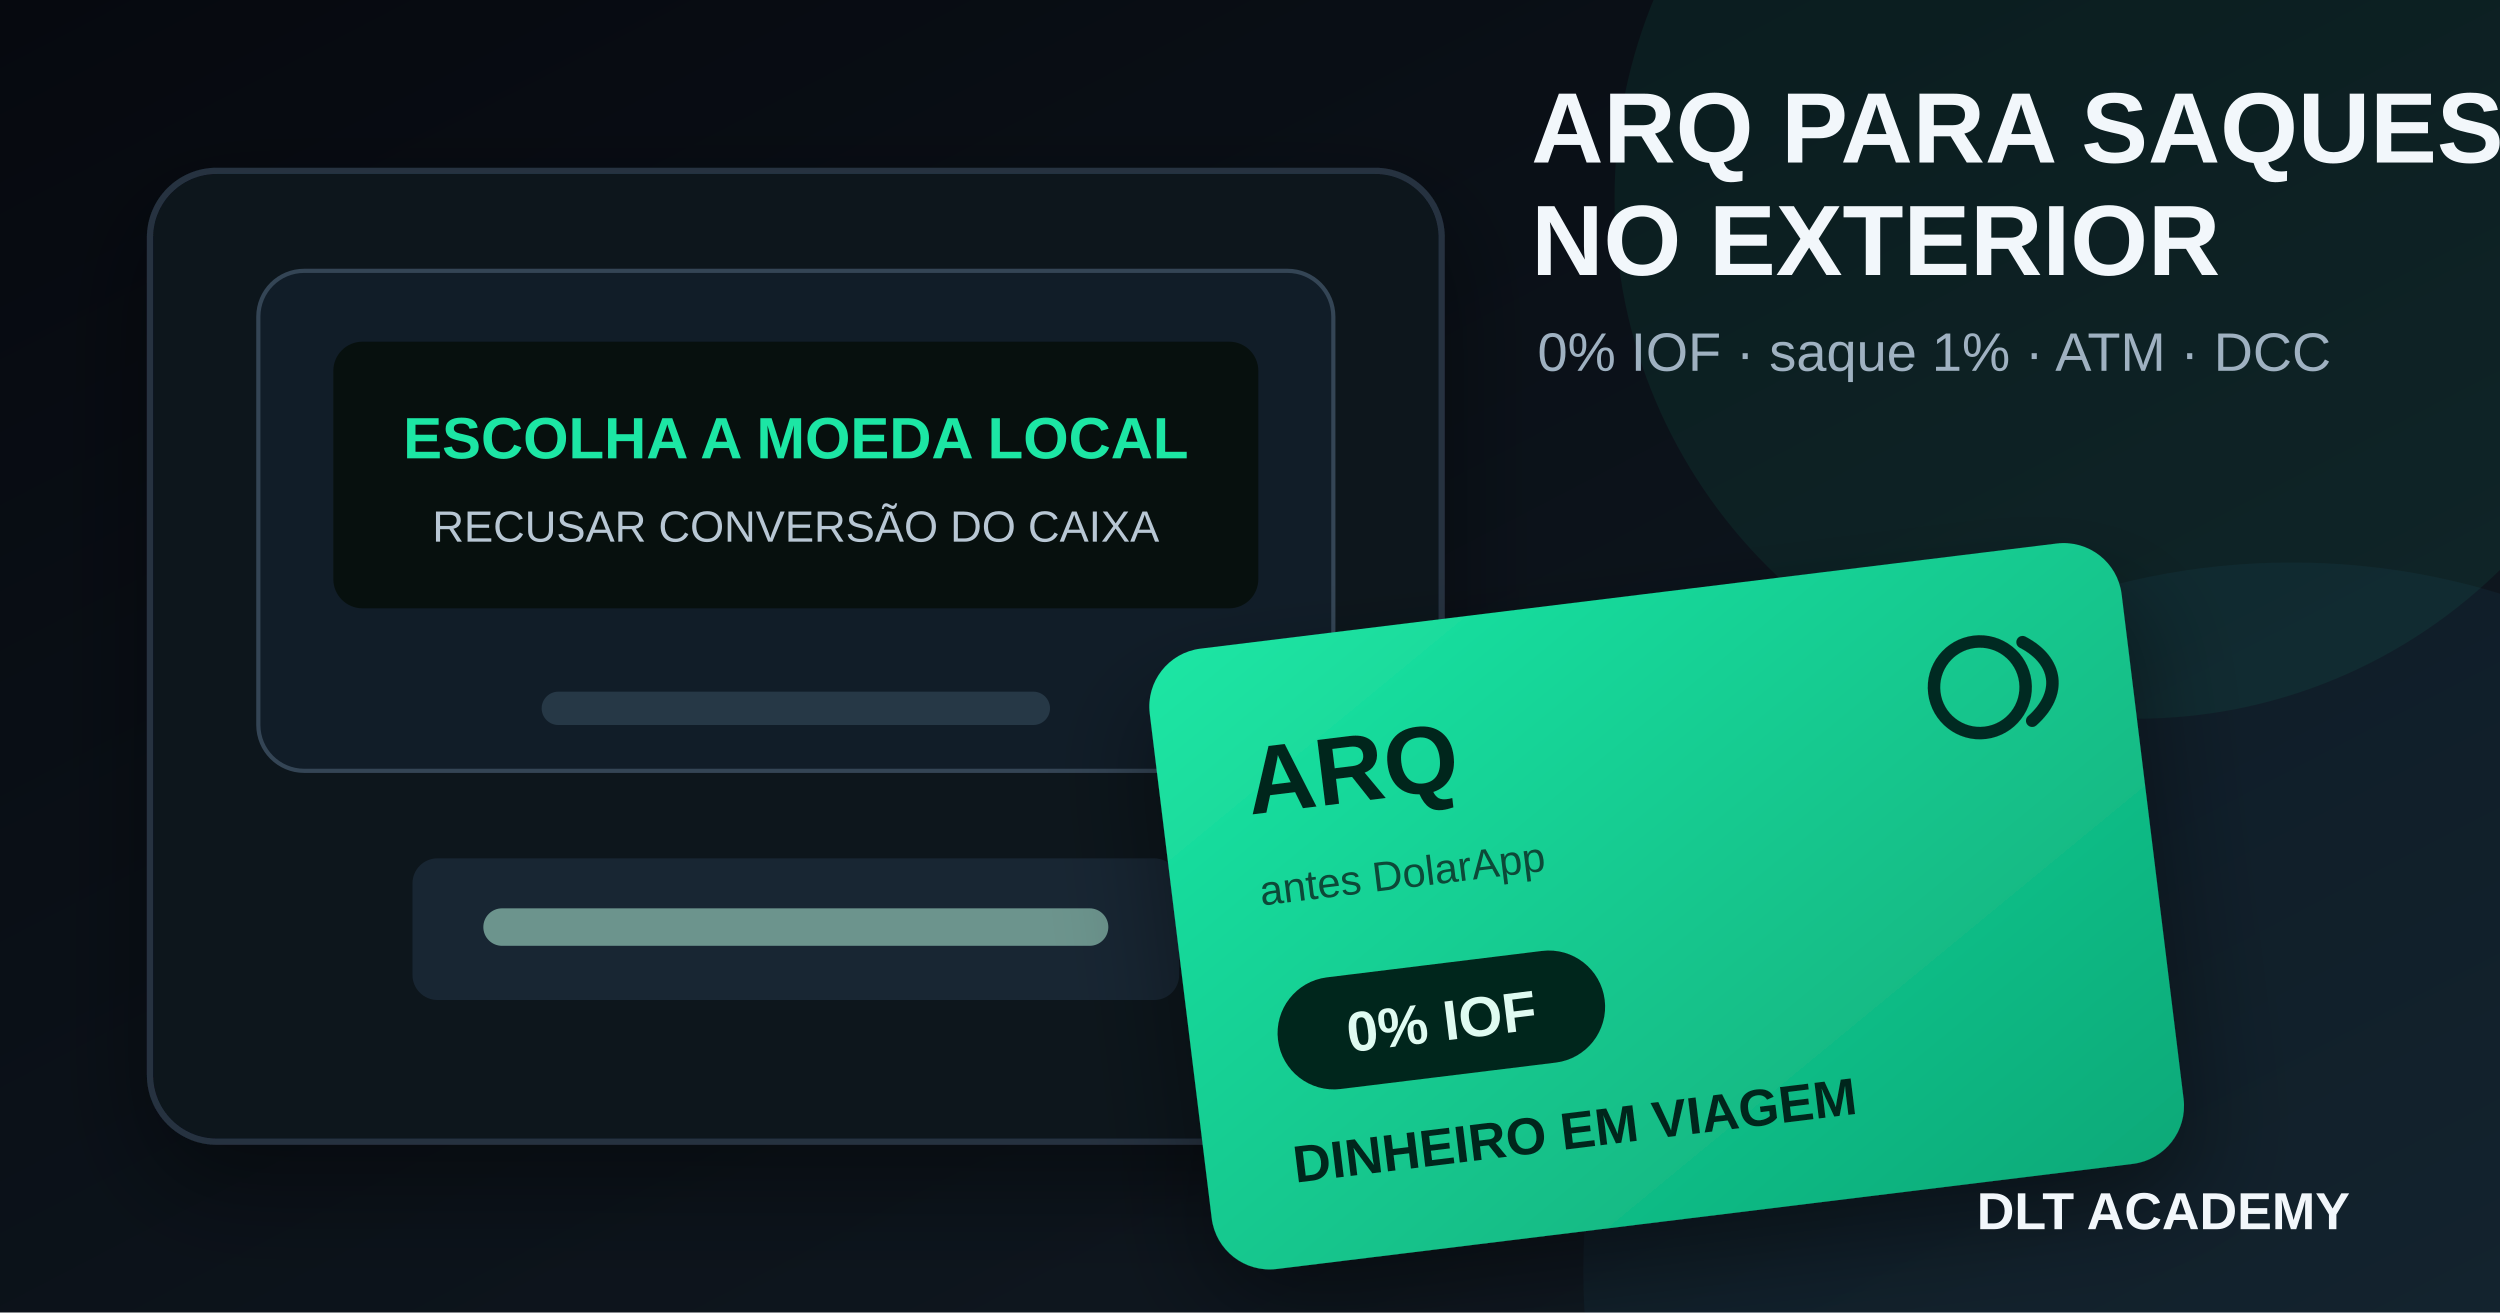
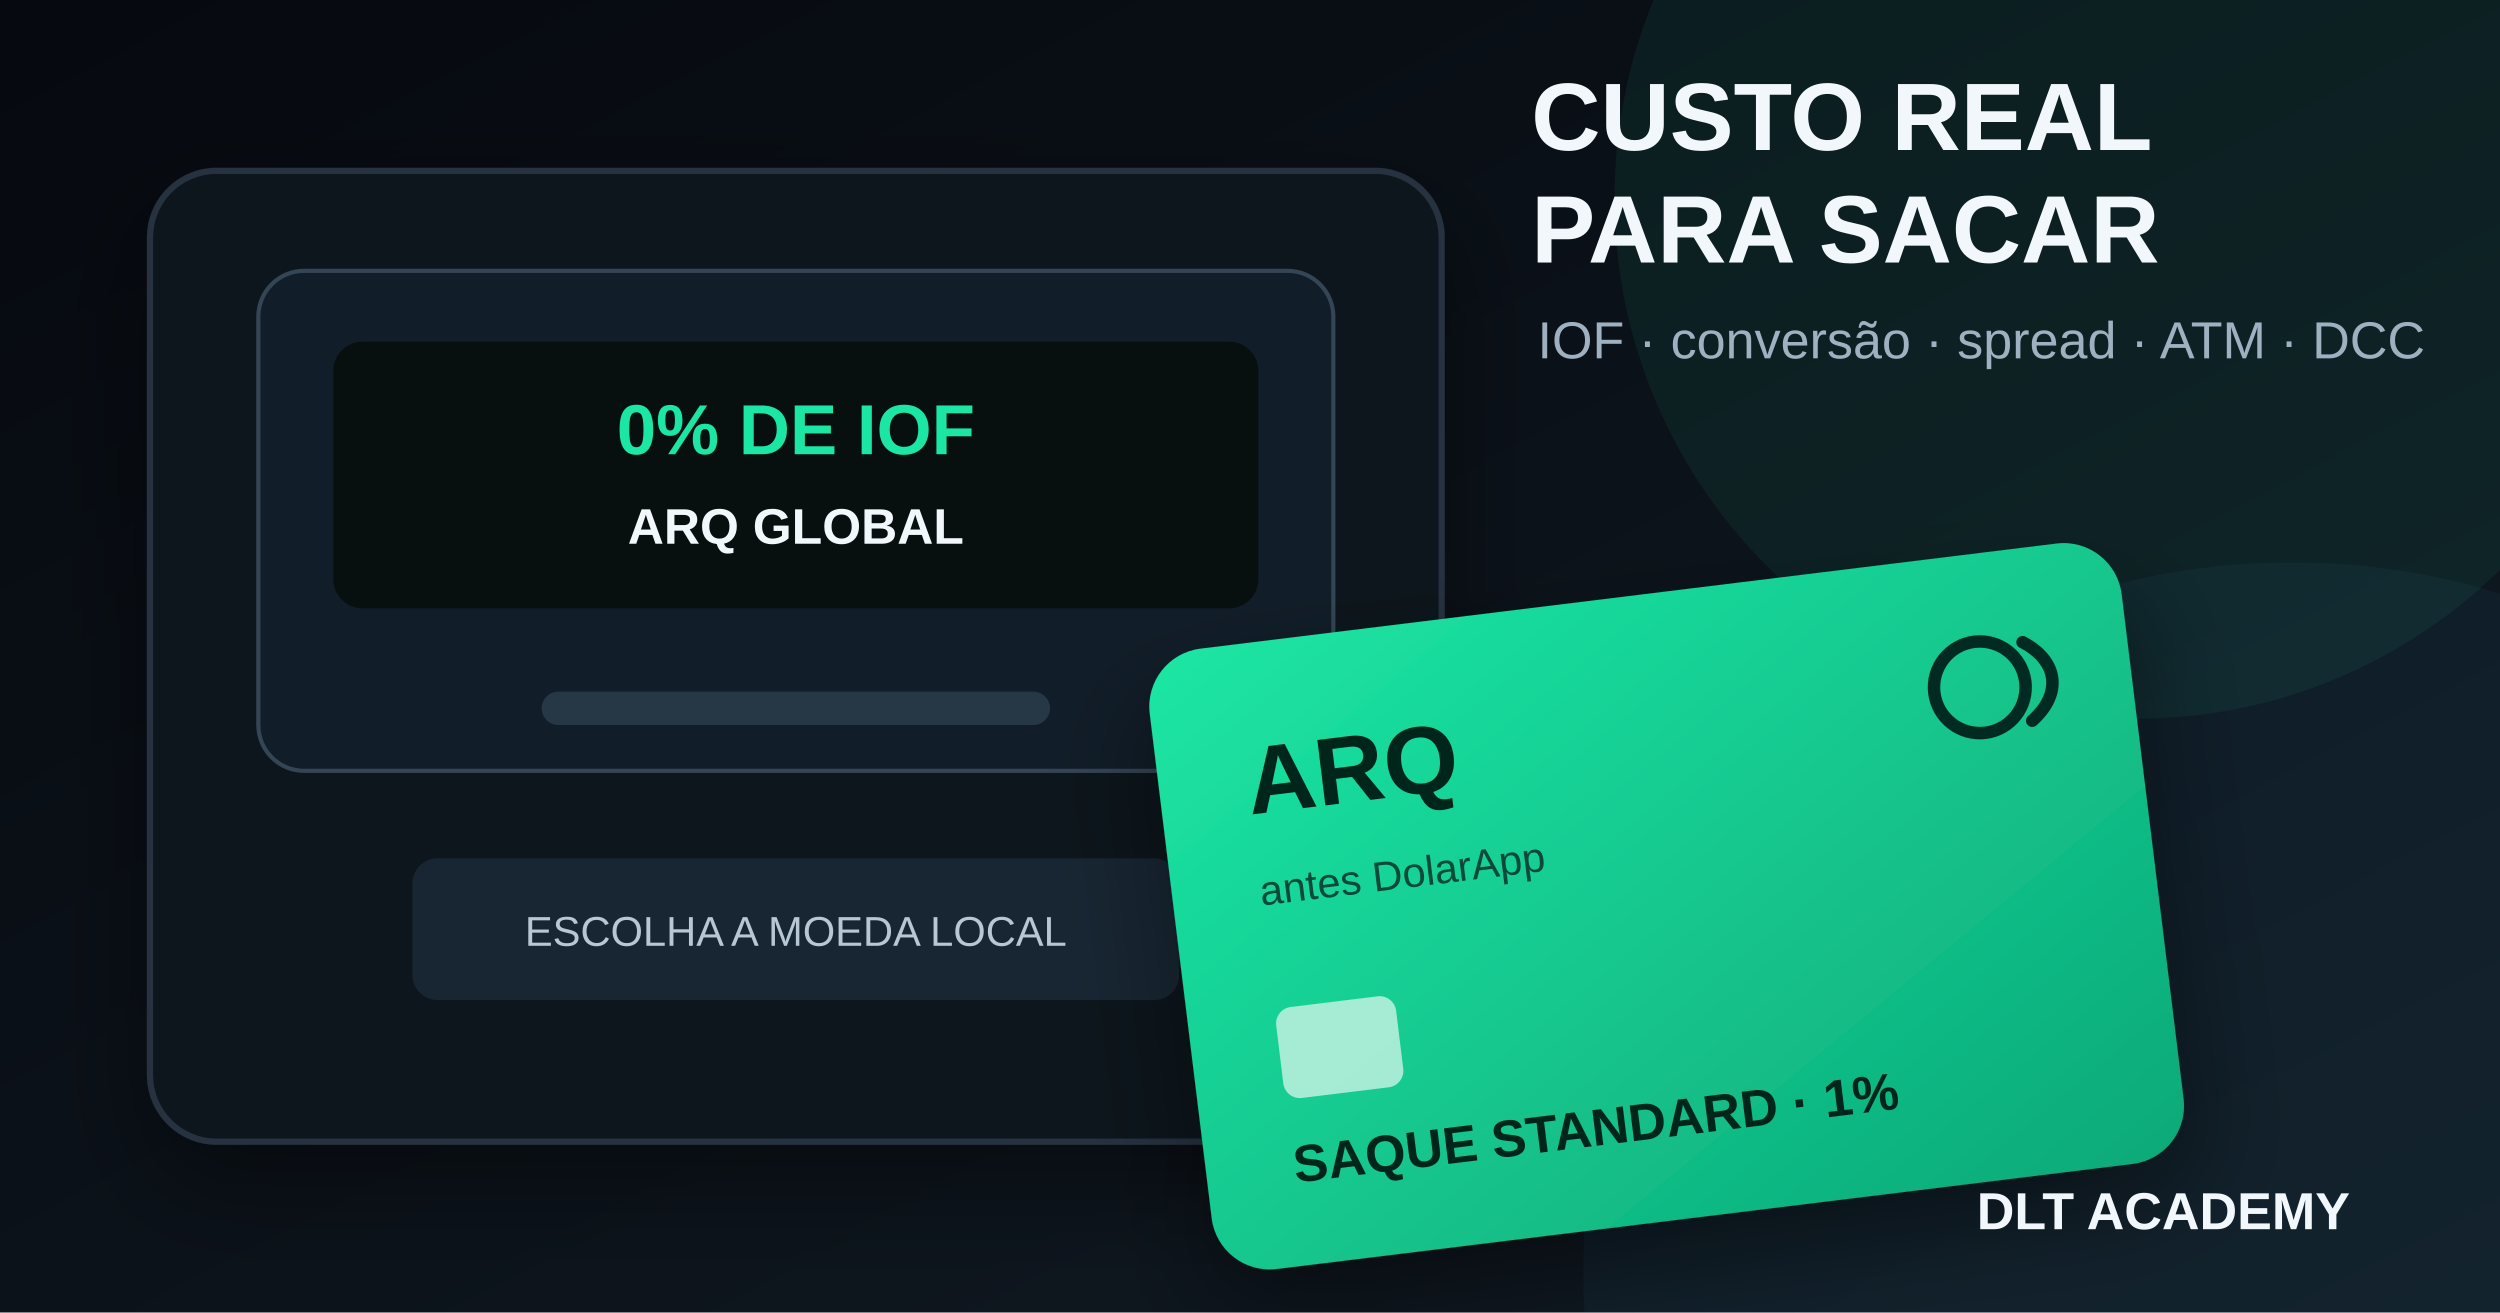
<svg xmlns="http://www.w3.org/2000/svg" width="1200" height="630" viewBox="0 0 1200 630" role="img" aria-labelledby="title desc">
  <defs>
    <linearGradient id="bg" x1="0" y1="0" x2="1" y2="1">
      <stop offset="0" stop-color="#06090f" />
      <stop offset="1" stop-color="#111b24" />
    </linearGradient>
    <linearGradient id="card" x1="0" y1="0" x2="1" y2="1">
      <stop offset="0" stop-color="#1ce6a4" />
      <stop offset="1" stop-color="#0da978" />
    </linearGradient>
    <filter id="shadow" x="-20%" y="-20%" width="140%" height="140%">
      <feDropShadow dx="0" dy="20" stdDeviation="24" flood-color="#000" flood-opacity=".42" />
    </filter>
  </defs>
  <rect width="1200" height="630" fill="url(#bg)" />
  <circle cx="1025" cy="95" r="250" fill="#1ce6a4" opacity=".07" />
  <circle cx="1100" cy="610" r="340" fill="#38bdf8" opacity=".05" />
  <g transform="translate(72 82)">
    <rect width="620" height="466" rx="32" fill="#0d141d" stroke="#263341" stroke-width="3" filter="url(#shadow)" />
    <rect x="52" y="48" width="516" height="240" rx="22" fill="#111d28" stroke="#344555" stroke-width="2" />
    <rect x="88" y="82" width="444" height="128" rx="14" fill="#07100e" />
-     <text x="310" y="138" fill="#1ce6a4" font-family="Arial, Helvetica, sans-serif" font-size="28" font-weight="700" text-anchor="middle">ESCOLHA A MOEDA LOCAL</text>
-     <text x="310" y="178" fill="#b8c7d4" font-family="Arial, Helvetica, sans-serif" font-size="21" text-anchor="middle">RECUSAR CONVERSÃO DO CAIXA</text>
+     <text x="310" y="136" fill="#1ce6a4" font-family="Arial, Helvetica, sans-serif" font-size="34" font-weight="800" text-anchor="middle">0% DE IOF</text>
+     <text x="310" y="179" fill="#f2f7fb" font-family="Arial, Helvetica, sans-serif" font-size="24" font-weight="700" text-anchor="middle">ARQ GLOBAL</text>
    <rect x="188" y="250" width="244" height="16" rx="8" fill="#263846" />
    <rect x="126" y="330" width="368" height="68" rx="12" fill="#182633" />
-     <rect x="160" y="354" width="300" height="18" rx="9" fill="#9fd8c5" opacity=".62" />
+     <text x="310" y="372" fill="#b8c7d4" font-family="Arial, Helvetica, sans-serif" font-size="20" text-anchor="middle">ESCOLHA A MOEDA LOCAL</text>
  </g>
  <g transform="translate(565 285) rotate(-7 235 150)" filter="url(#shadow)">
    <rect width="470" height="300" rx="28" fill="url(#card)" />
    <circle cx="397" cy="64" r="22" fill="none" stroke="#062a20" stroke-width="6" />
    <path d="M420 45c16 11 16 27 0 38" fill="none" stroke="#062a20" stroke-width="6" stroke-linecap="round" />
    <text x="42" y="82" fill="#05251c" font-family="Arial, Helvetica, sans-serif" font-size="46" font-weight="800">ARQ</text>
    <text x="42" y="126" fill="#0a4938" font-family="Arial, Helvetica, sans-serif" font-size="20">antes DolarApp</text>
-     <rect x="42" y="164" width="158" height="54" rx="27" fill="#05251c" />
-     <text x="121" y="201" fill="#dffbf1" font-family="Arial, Helvetica, sans-serif" font-size="27" font-weight="800" text-anchor="middle">0% IOF</text>
-     <text x="42" y="260" fill="#05251c" font-family="Arial, Helvetica, sans-serif" font-size="25" font-weight="700">DINHEIRO EM VIAGEM</text>
+     <rect x="42" y="176" width="58" height="44" rx="8" fill="#d6f5e9" opacity=".75" />
+     <text x="42" y="260" fill="#05251c" font-family="Arial, Helvetica, sans-serif" font-size="25" font-weight="700">SAQUE STANDARD · 1%</text>
  </g>
-   <text x="735" y="78" fill="#f2f7fb" font-family="Arial, Helvetica, sans-serif" font-size="48" font-weight="800">ARQ PARA SAQUES</text>
-   <text x="735" y="132" fill="#f2f7fb" font-family="Arial, Helvetica, sans-serif" font-size="48" font-weight="800">NO EXTERIOR</text>
-   <text x="738" y="178" fill="#9fb1c1" font-family="Arial, Helvetica, sans-serif" font-size="26">0% IOF · saque 1% · ATM · DCC</text>
+   <text x="735" y="72" fill="#f2f7fb" font-family="Arial, Helvetica, sans-serif" font-size="46" font-weight="800">CUSTO REAL</text>
+   <text x="735" y="126" fill="#f2f7fb" font-family="Arial, Helvetica, sans-serif" font-size="46" font-weight="800">PARA SACAR</text>
+   <text x="738" y="172" fill="#9fb1c1" font-family="Arial, Helvetica, sans-serif" font-size="25">IOF · conversão · spread · ATM · DCC</text>
  <text x="1128" y="590" fill="#f2f7fb" font-family="Arial, Helvetica, sans-serif" font-size="25" font-weight="700" text-anchor="end">DLT ACADEMY</text>
</svg>
